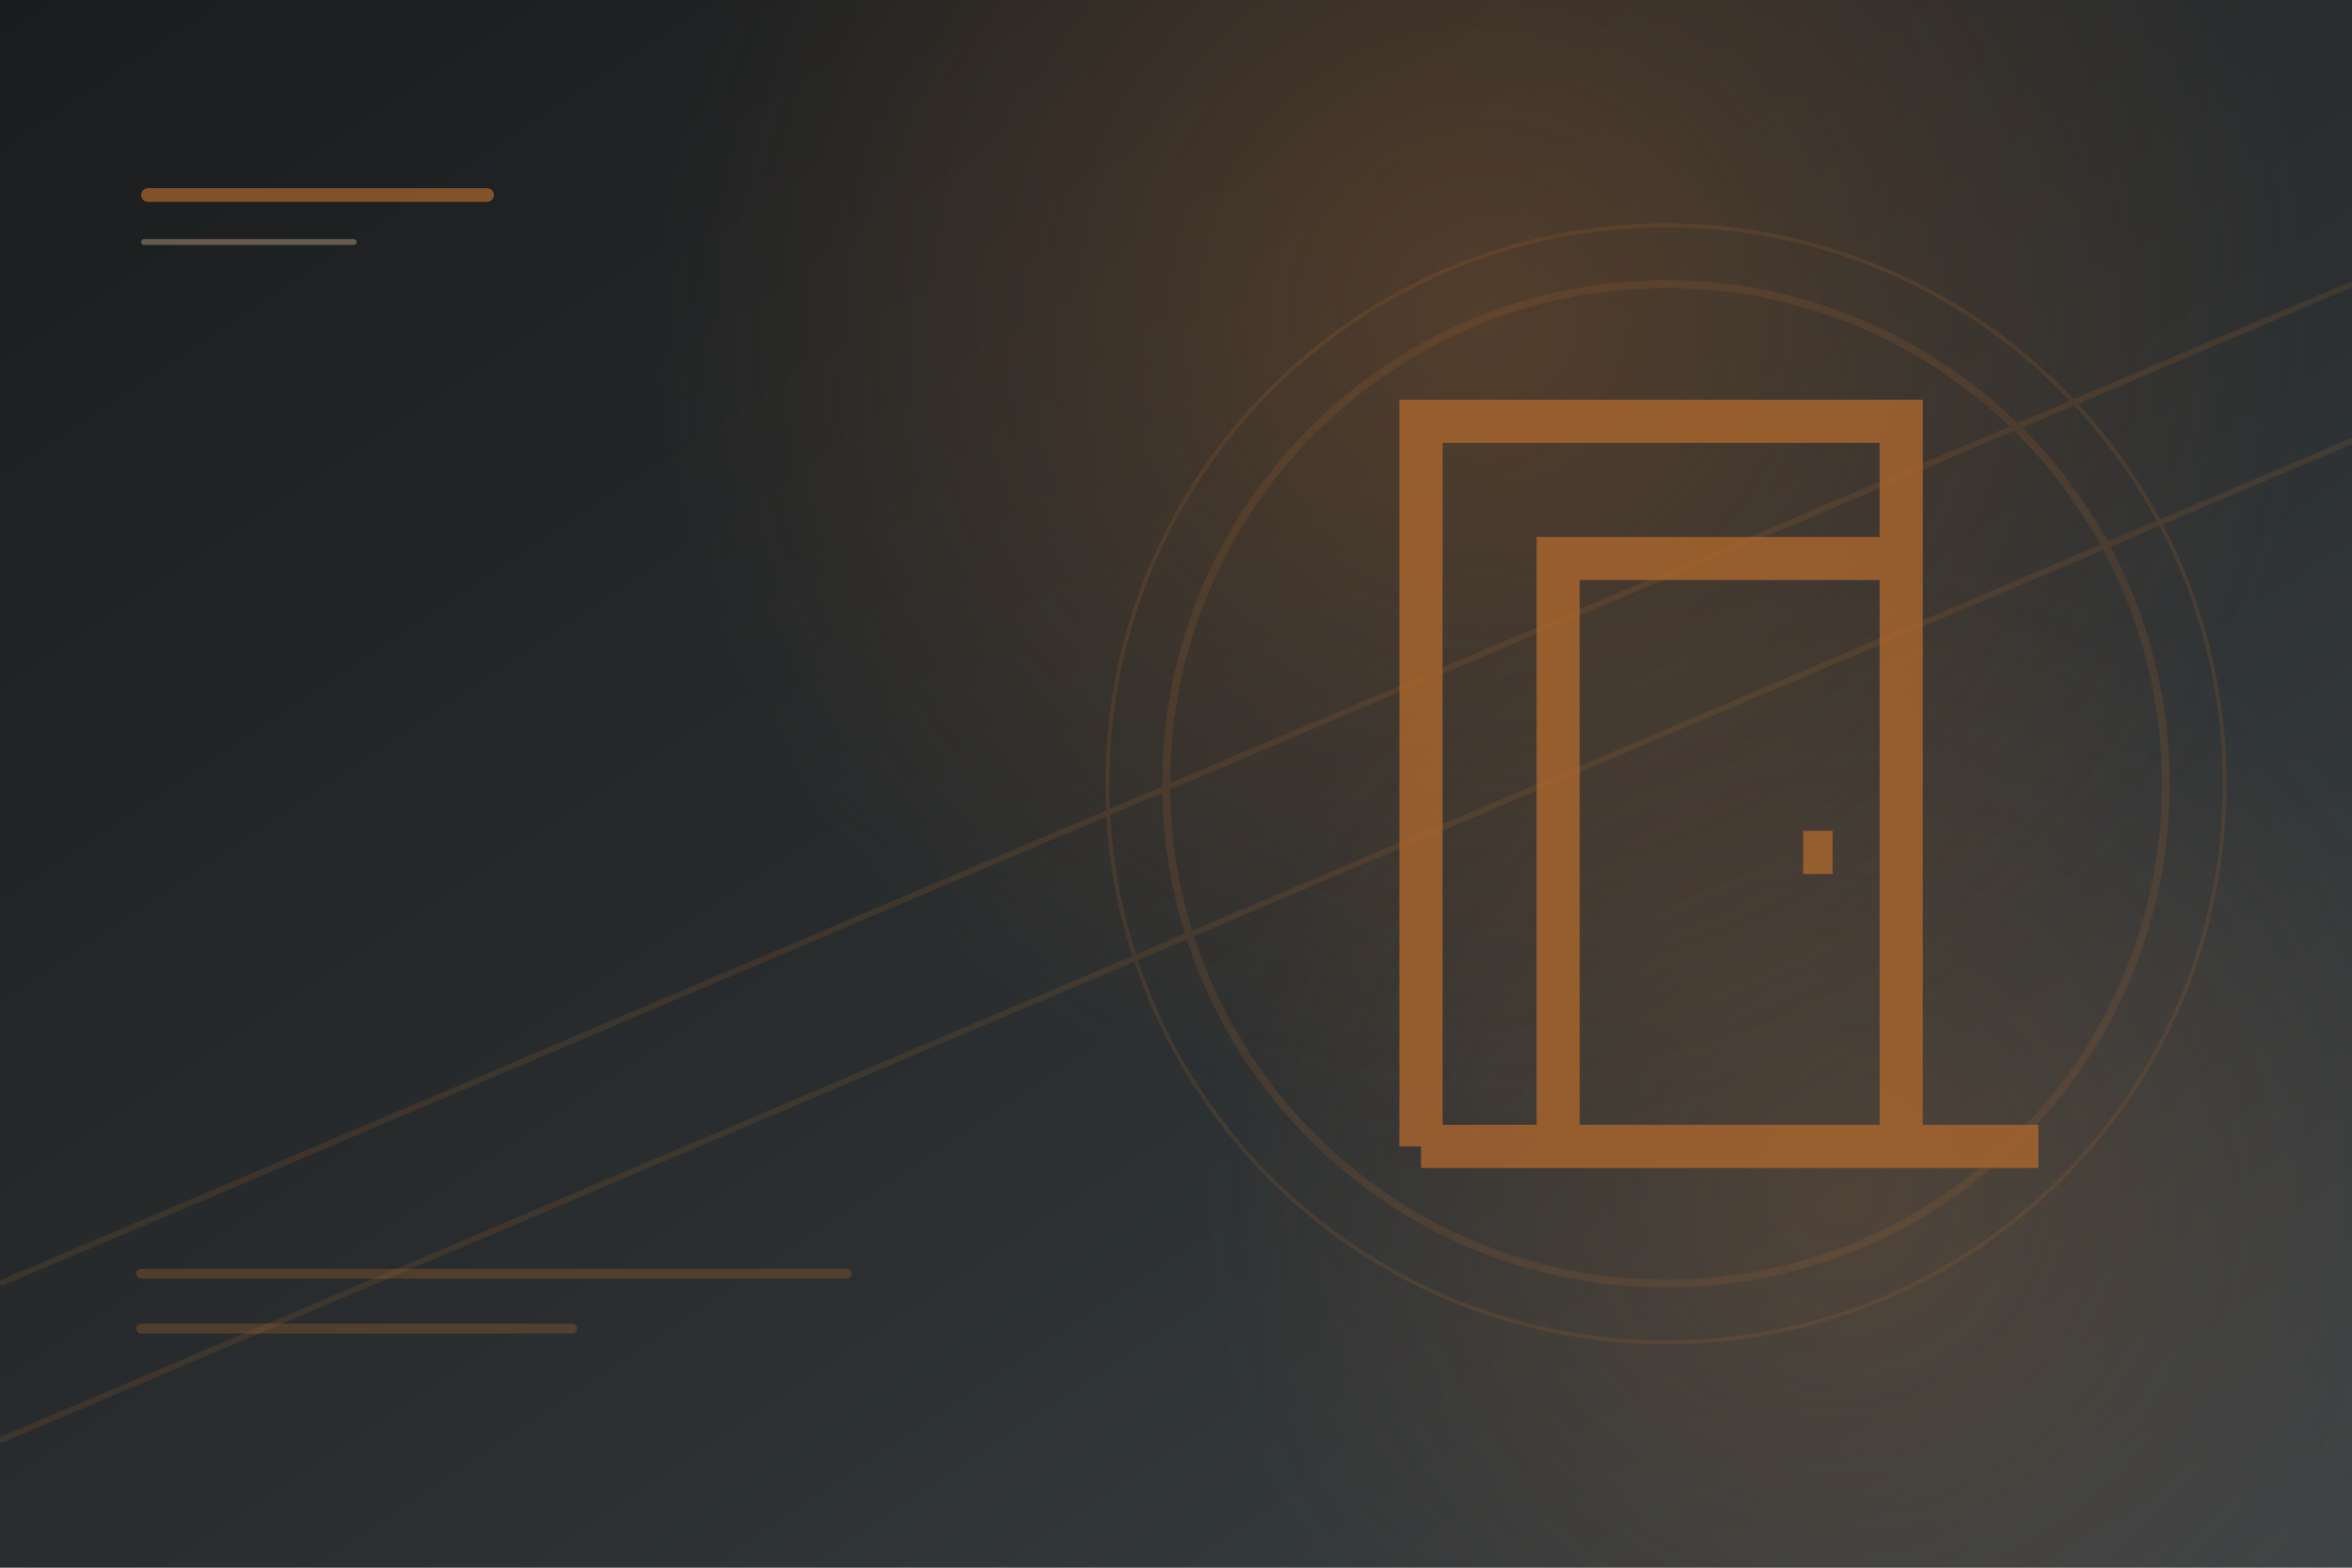
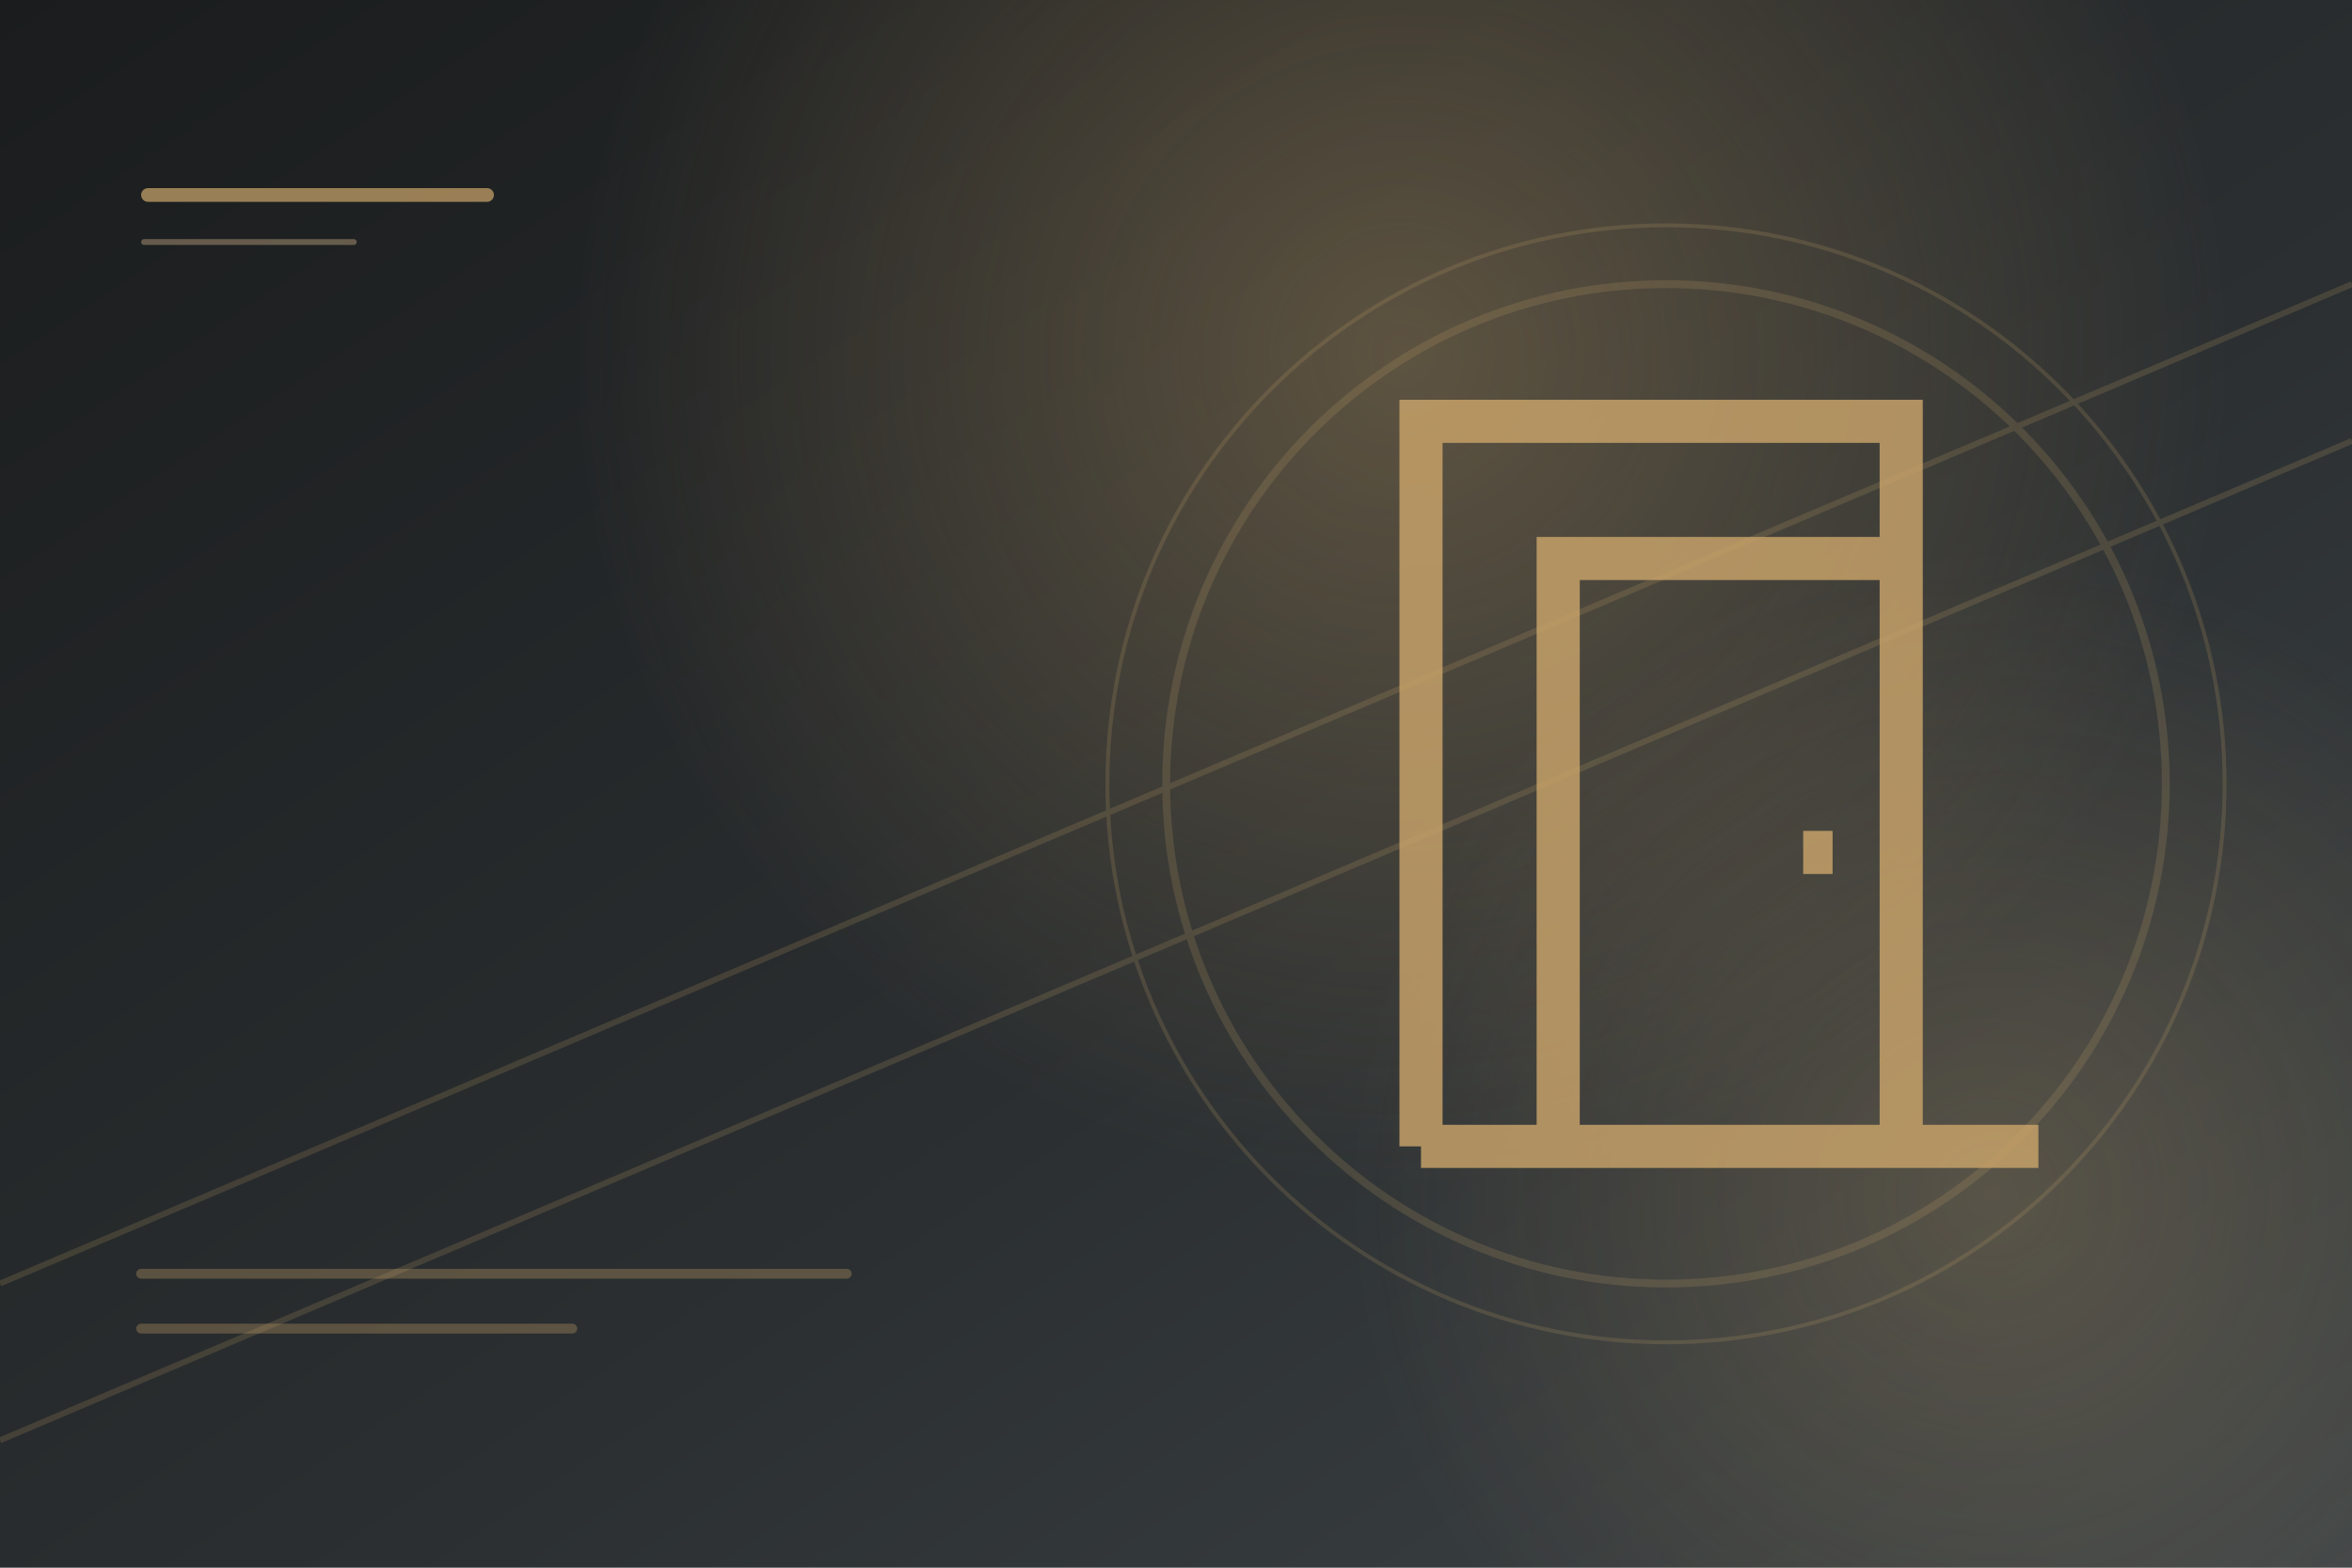
<svg xmlns="http://www.w3.org/2000/svg" width="1200" height="800" viewBox="0 0 1200 800" preserveAspectRatio="xMidYMid meet" role="img" aria-labelledby="title desc">
  <defs>
    <linearGradient id="bg" x1="0" y1="0" x2="1" y2="1">
      <stop stop-color="#1a1c1d" />
      <stop offset=".58" stop-color="#2b2f31" />
      <stop offset="1" stop-color="#3e4447" />
    </linearGradient>
    <radialGradient id="glow">
-       <stop stop-color="#a8652d" stop-opacity=".34" />
-       <stop offset="1" stop-color="#a8652d" stop-opacity="0" />
+       <stop stop-color="#c9a46a" stop-opacity=".34" />
+       <stop offset="1" stop-color="#c9a46a" stop-opacity="0" />
    </radialGradient>
  </defs>
  <rect width="1200" height="800" fill="url(#bg)" />
-   <circle cx="757" cy="163" r="420" fill="url(#glow)" />
-   <circle cx="940" cy="610" r="330" fill="url(#glow)" opacity=".7" />
-   <g fill="none" stroke="#a8652d" opacity=".18">
+   <circle cx="715" cy="182" r="420" fill="url(#glow)" />
+   <circle cx="1017" cy="610" r="330" fill="url(#glow)" opacity=".7" />
+   <g fill="none" stroke="#c9a46a" opacity=".18">
    <path d="M0 655 1200 145M0 735 1200 225" stroke-width="3" />
    <circle cx="850" cy="400" r="255" stroke-width="4" />
    <circle cx="850" cy="400" r="285" stroke-width="2" />
  </g>
-   <g color="#a8652d" opacity=".82">
+   <g color="#c9a46a" opacity=".82">
    <path d="M725 585V215h245v370M725 585h315M795 585V285h175M920 435h15" fill="none" stroke="currentColor" stroke-width="22" />
  </g>
-   <rect x="72" y="96" width="180" height="7" rx="3.5" fill="#a8652d" opacity=".72" />
+   <rect x="72" y="96" width="180" height="7" rx="3.5" fill="#c9a46a" opacity=".72" />
  <rect x="72" y="122" width="110" height="3" rx="1.5" fill="#d2b48c" opacity=".4" />
-   <path d="M72 650h360M72 678h220" stroke="#a8652d" stroke-width="5" stroke-linecap="round" opacity=".32" />
+   <path d="M72 650h360M72 678h220" stroke="#c9a46a" stroke-width="5" stroke-linecap="round" opacity=".32" />
</svg>
